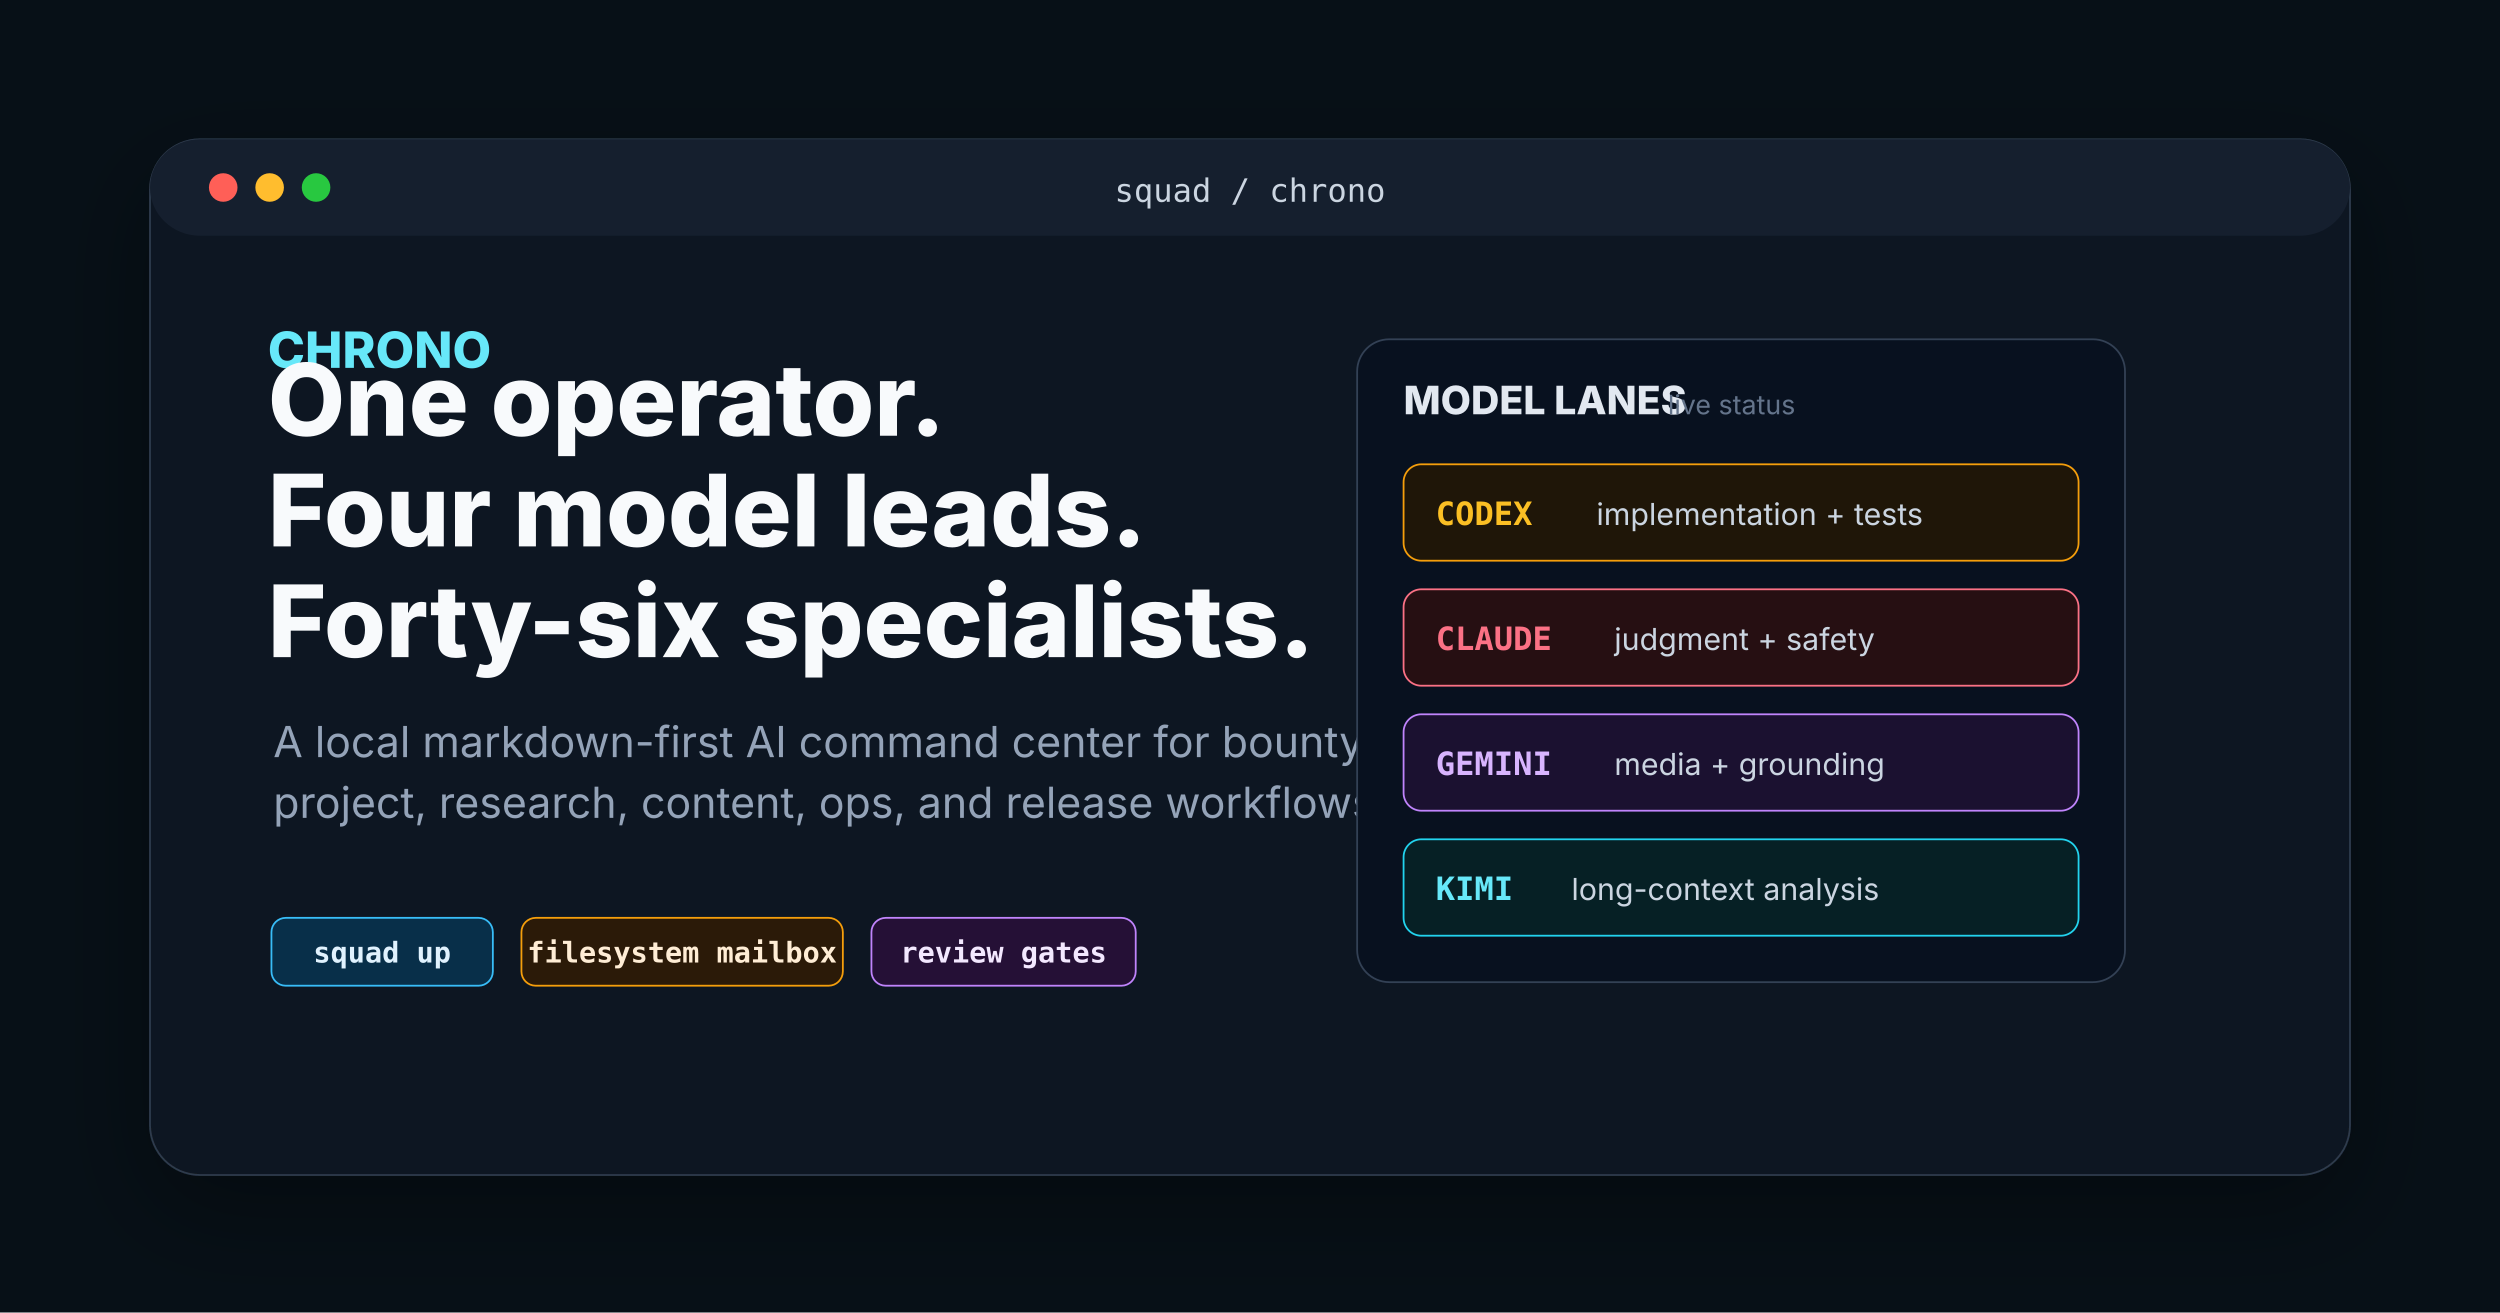
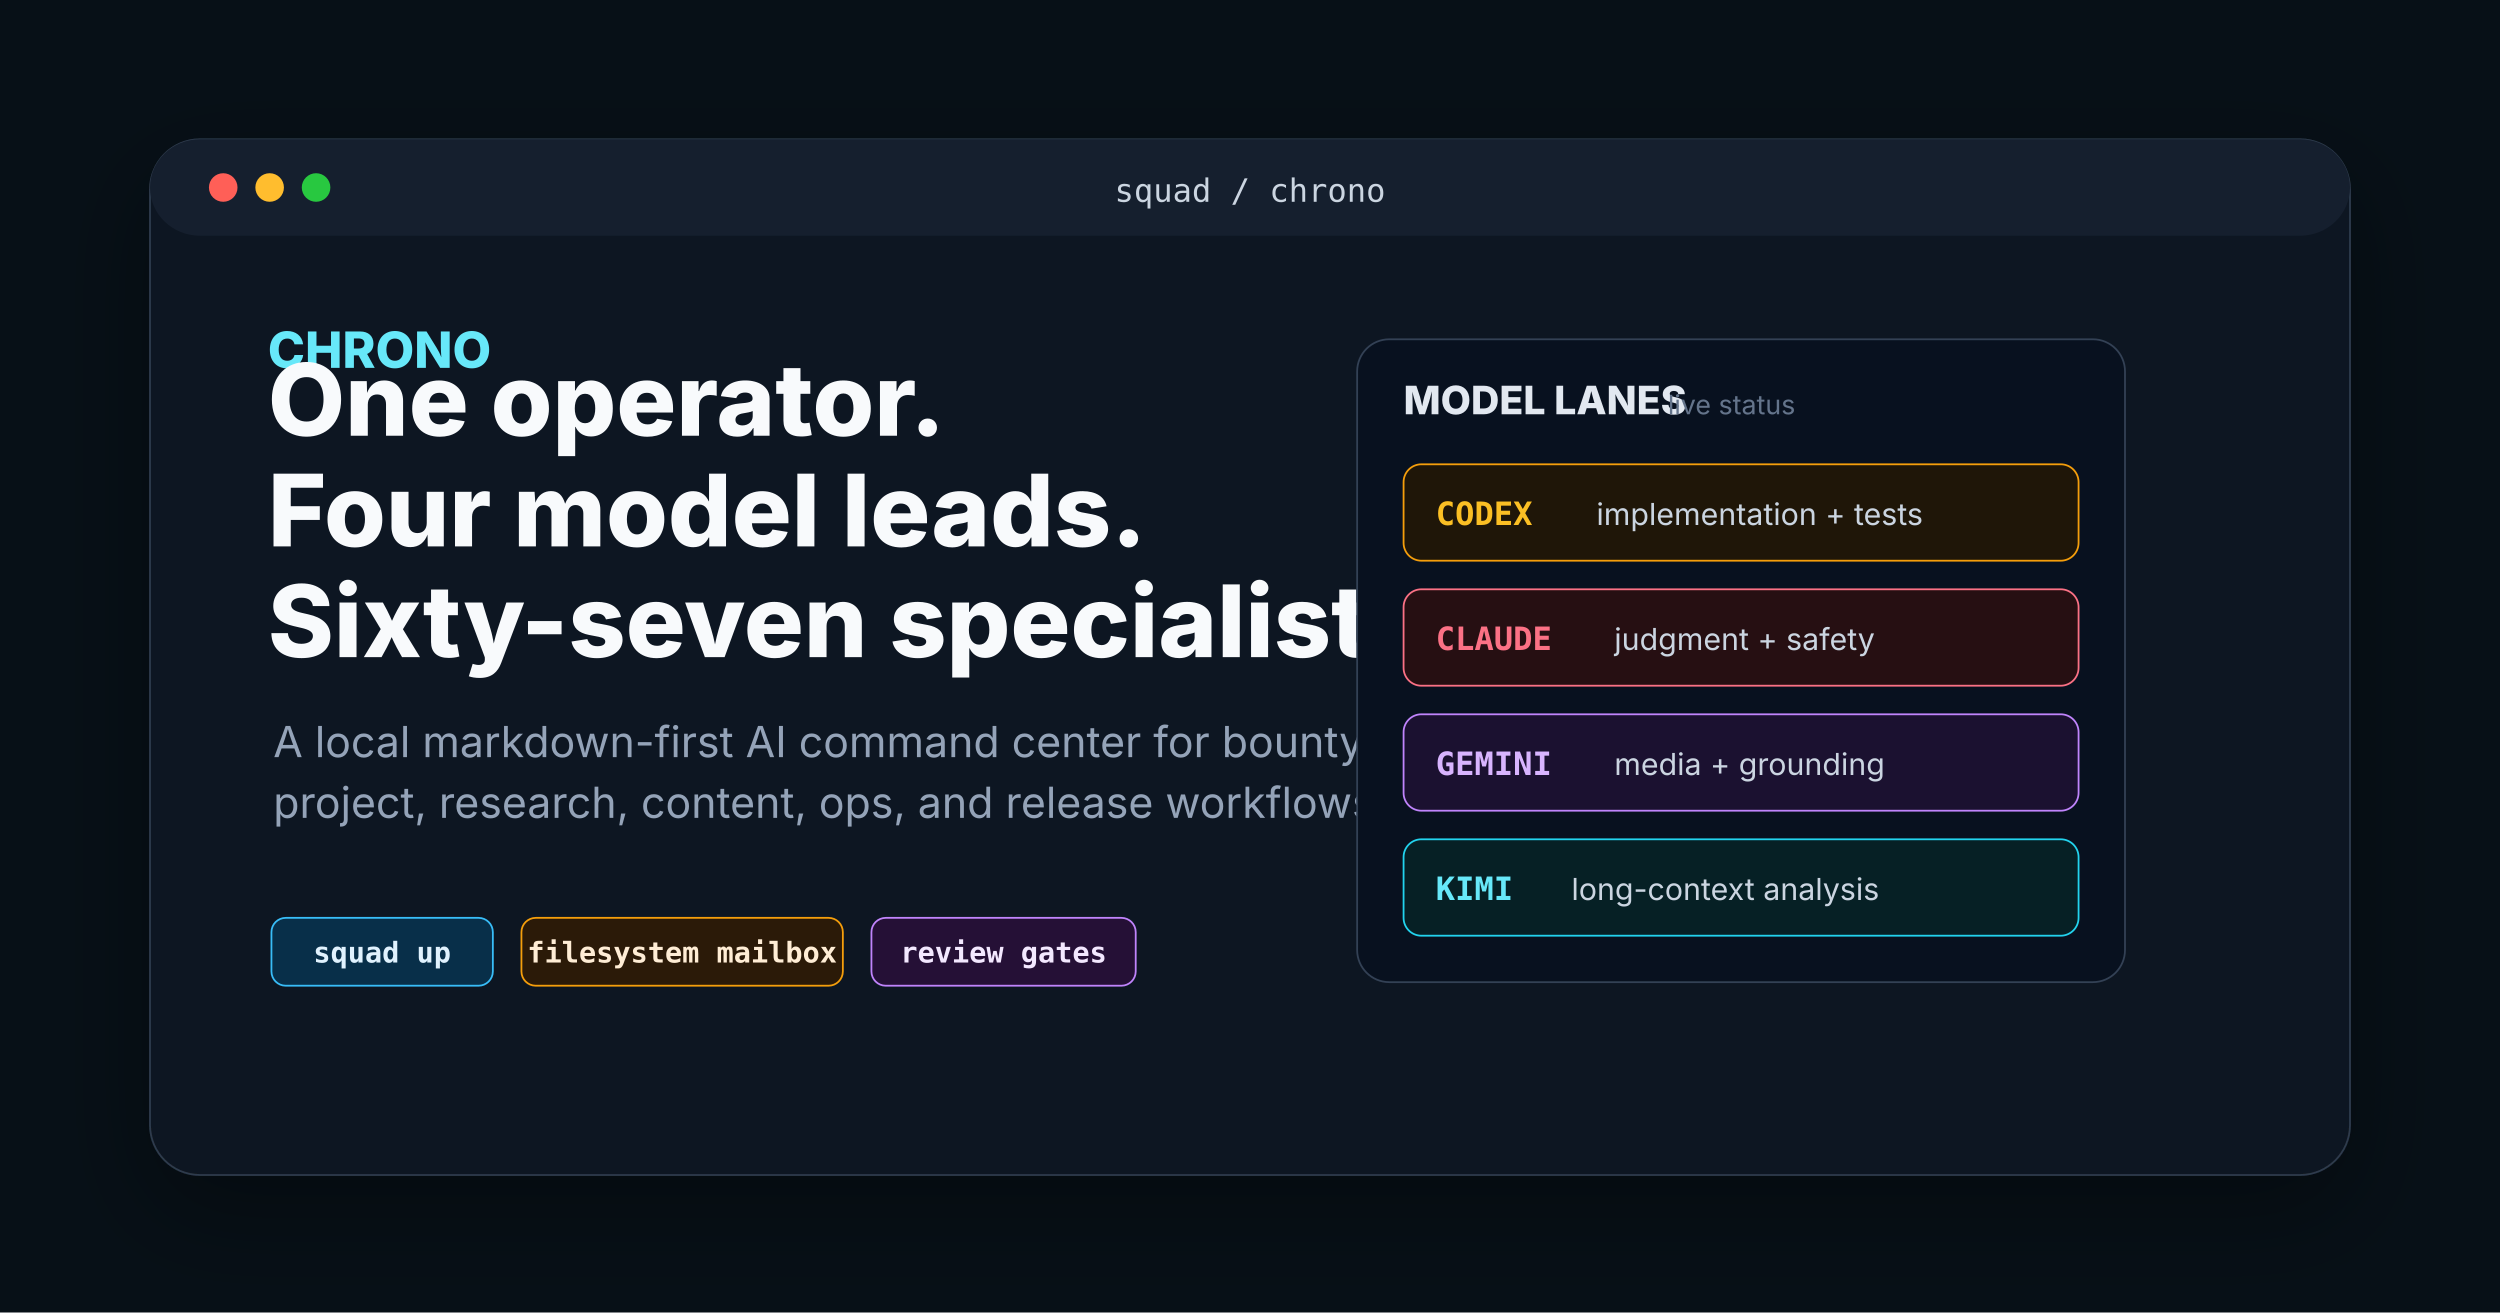
<svg xmlns="http://www.w3.org/2000/svg" width="1400" height="735" viewBox="0 0 1400 735" fill="none" role="img" aria-labelledby="title desc">
  <defs>
    <linearGradient id="bg" x1="0" y1="0" x2="1400" y2="735">
      <stop offset="0" stop-color="#071017" />
      <stop offset="0.52" stop-color="#111827" />
      <stop offset="1" stop-color="#171123" />
    </linearGradient>
    <linearGradient id="panel" x1="110" y1="150" x2="1290" y2="650">
      <stop offset="0" stop-color="#101820" />
      <stop offset="1" stop-color="#0b1220" />
    </linearGradient>
    <filter id="shadow" x="-20%" y="-20%" width="140%" height="140%">
      <feDropShadow dx="0" dy="20" stdDeviation="28" flood-color="#000000" flood-opacity="0.35" />
    </filter>
  </defs>
  <rect width="1400" height="735" fill="url(#bg)" />
  <rect x="84" y="78" width="1232" height="580" rx="28" fill="url(#panel)" stroke="#2f3b4d" filter="url(#shadow)" />
  <rect x="84" y="78" width="1232" height="54" rx="28" fill="#151f2e" />
  <circle cx="125" cy="105" r="8" fill="#ff5f57" />
  <circle cx="151" cy="105" r="8" fill="#ffbd2e" />
  <circle cx="177" cy="105" r="8" fill="#28c840" />
  <text x="700" y="113" text-anchor="middle" fill="#cbd5e1" font-family="SFMono-Regular, Menlo, Consolas, monospace" font-size="18">squad / chrono</text>
  <text x="150" y="206" fill="#67e8f9" font-family="Inter, Arial, sans-serif" font-size="28" font-weight="800">CHRONO</text>
  <text x="150" y="244" fill="#f8fafc" font-family="Inter, Arial, sans-serif" font-size="56" font-weight="800">One operator.</text>
  <text x="150" y="306" fill="#f8fafc" font-family="Inter, Arial, sans-serif" font-size="56" font-weight="800">Four model leads.</text>
-   <text x="150" y="368" fill="#f8fafc" font-family="Inter, Arial, sans-serif" font-size="56" font-weight="800">Forty-six specialists.</text>
+   <text x="150" y="368" fill="#f8fafc" font-family="Inter, Arial, sans-serif" font-size="56" font-weight="800">Sixty-seven specialists.</text>
  <text x="153" y="424" fill="#94a3b8" font-family="Inter, Arial, sans-serif" font-size="24">A local markdown-first AI command center for bounty,</text>
  <text x="153" y="458" fill="#94a3b8" font-family="Inter, Arial, sans-serif" font-size="24">project, research, content, ops, and release workflows.</text>
  <rect x="152" y="514" width="124" height="38" rx="8" fill="#082f49" stroke="#38bdf8" />
  <text x="214" y="539" text-anchor="middle" fill="#e0f2fe" font-family="SFMono-Regular, Menlo, Consolas, monospace" font-size="16" font-weight="700">squad up</text>
  <rect x="292" y="514" width="180" height="38" rx="8" fill="#2b1a08" stroke="#f59e0b" />
  <text x="382" y="539" text-anchor="middle" fill="#ffedd5" font-family="SFMono-Regular, Menlo, Consolas, monospace" font-size="16" font-weight="700">filesystem mailbox</text>
  <rect x="488" y="514" width="148" height="38" rx="8" fill="#251036" stroke="#c084fc" />
  <text x="562" y="539" text-anchor="middle" fill="#f3e8ff" font-family="SFMono-Regular, Menlo, Consolas, monospace" font-size="16" font-weight="700">review gates</text>
  <g transform="translate(760 190)">
    <rect x="0" y="0" width="430" height="360" rx="18" fill="#08111f" stroke="#334155" />
    <text x="26" y="42" fill="#e2e8f0" font-family="Inter, Arial, sans-serif" font-size="22" font-weight="800">MODEL LANES</text>
    <text x="174" y="42" fill="#64748b" font-family="Inter, Arial, sans-serif" font-size="15">live status</text>
    <g transform="translate(26 70)">
      <rect width="378" height="54" rx="10" fill="#1f1608" stroke="#f59e0b" />
      <text x="18" y="34" fill="#fbbf24" font-family="SFMono-Regular, Menlo, Consolas, monospace" font-size="18" font-weight="800">CODEX</text>
      <text x="108" y="34" fill="#cbd5e1" font-family="Inter, Arial, sans-serif" font-size="17">implementation + tests</text>
    </g>
    <g transform="translate(26 140)">
      <rect width="378" height="54" rx="10" fill="#260f12" stroke="#fb7185" />
      <text x="18" y="34" fill="#fb7185" font-family="SFMono-Regular, Menlo, Consolas, monospace" font-size="18" font-weight="800">CLAUDE</text>
      <text x="118" y="34" fill="#cbd5e1" font-family="Inter, Arial, sans-serif" font-size="17">judgment + safety</text>
    </g>
    <g transform="translate(26 210)">
      <rect width="378" height="54" rx="10" fill="#1b1130" stroke="#c084fc" />
      <text x="18" y="34" fill="#d8b4fe" font-family="SFMono-Regular, Menlo, Consolas, monospace" font-size="18" font-weight="800">GEMINI</text>
      <text x="118" y="34" fill="#cbd5e1" font-family="Inter, Arial, sans-serif" font-size="17">media + grounding</text>
    </g>
    <g transform="translate(26 280)">
      <rect width="378" height="54" rx="10" fill="#062025" stroke="#22d3ee" />
      <text x="18" y="34" fill="#67e8f9" font-family="SFMono-Regular, Menlo, Consolas, monospace" font-size="18" font-weight="800">KIMI</text>
      <text x="94" y="34" fill="#cbd5e1" font-family="Inter, Arial, sans-serif" font-size="17">long-context analysis</text>
    </g>
  </g>
</svg>
